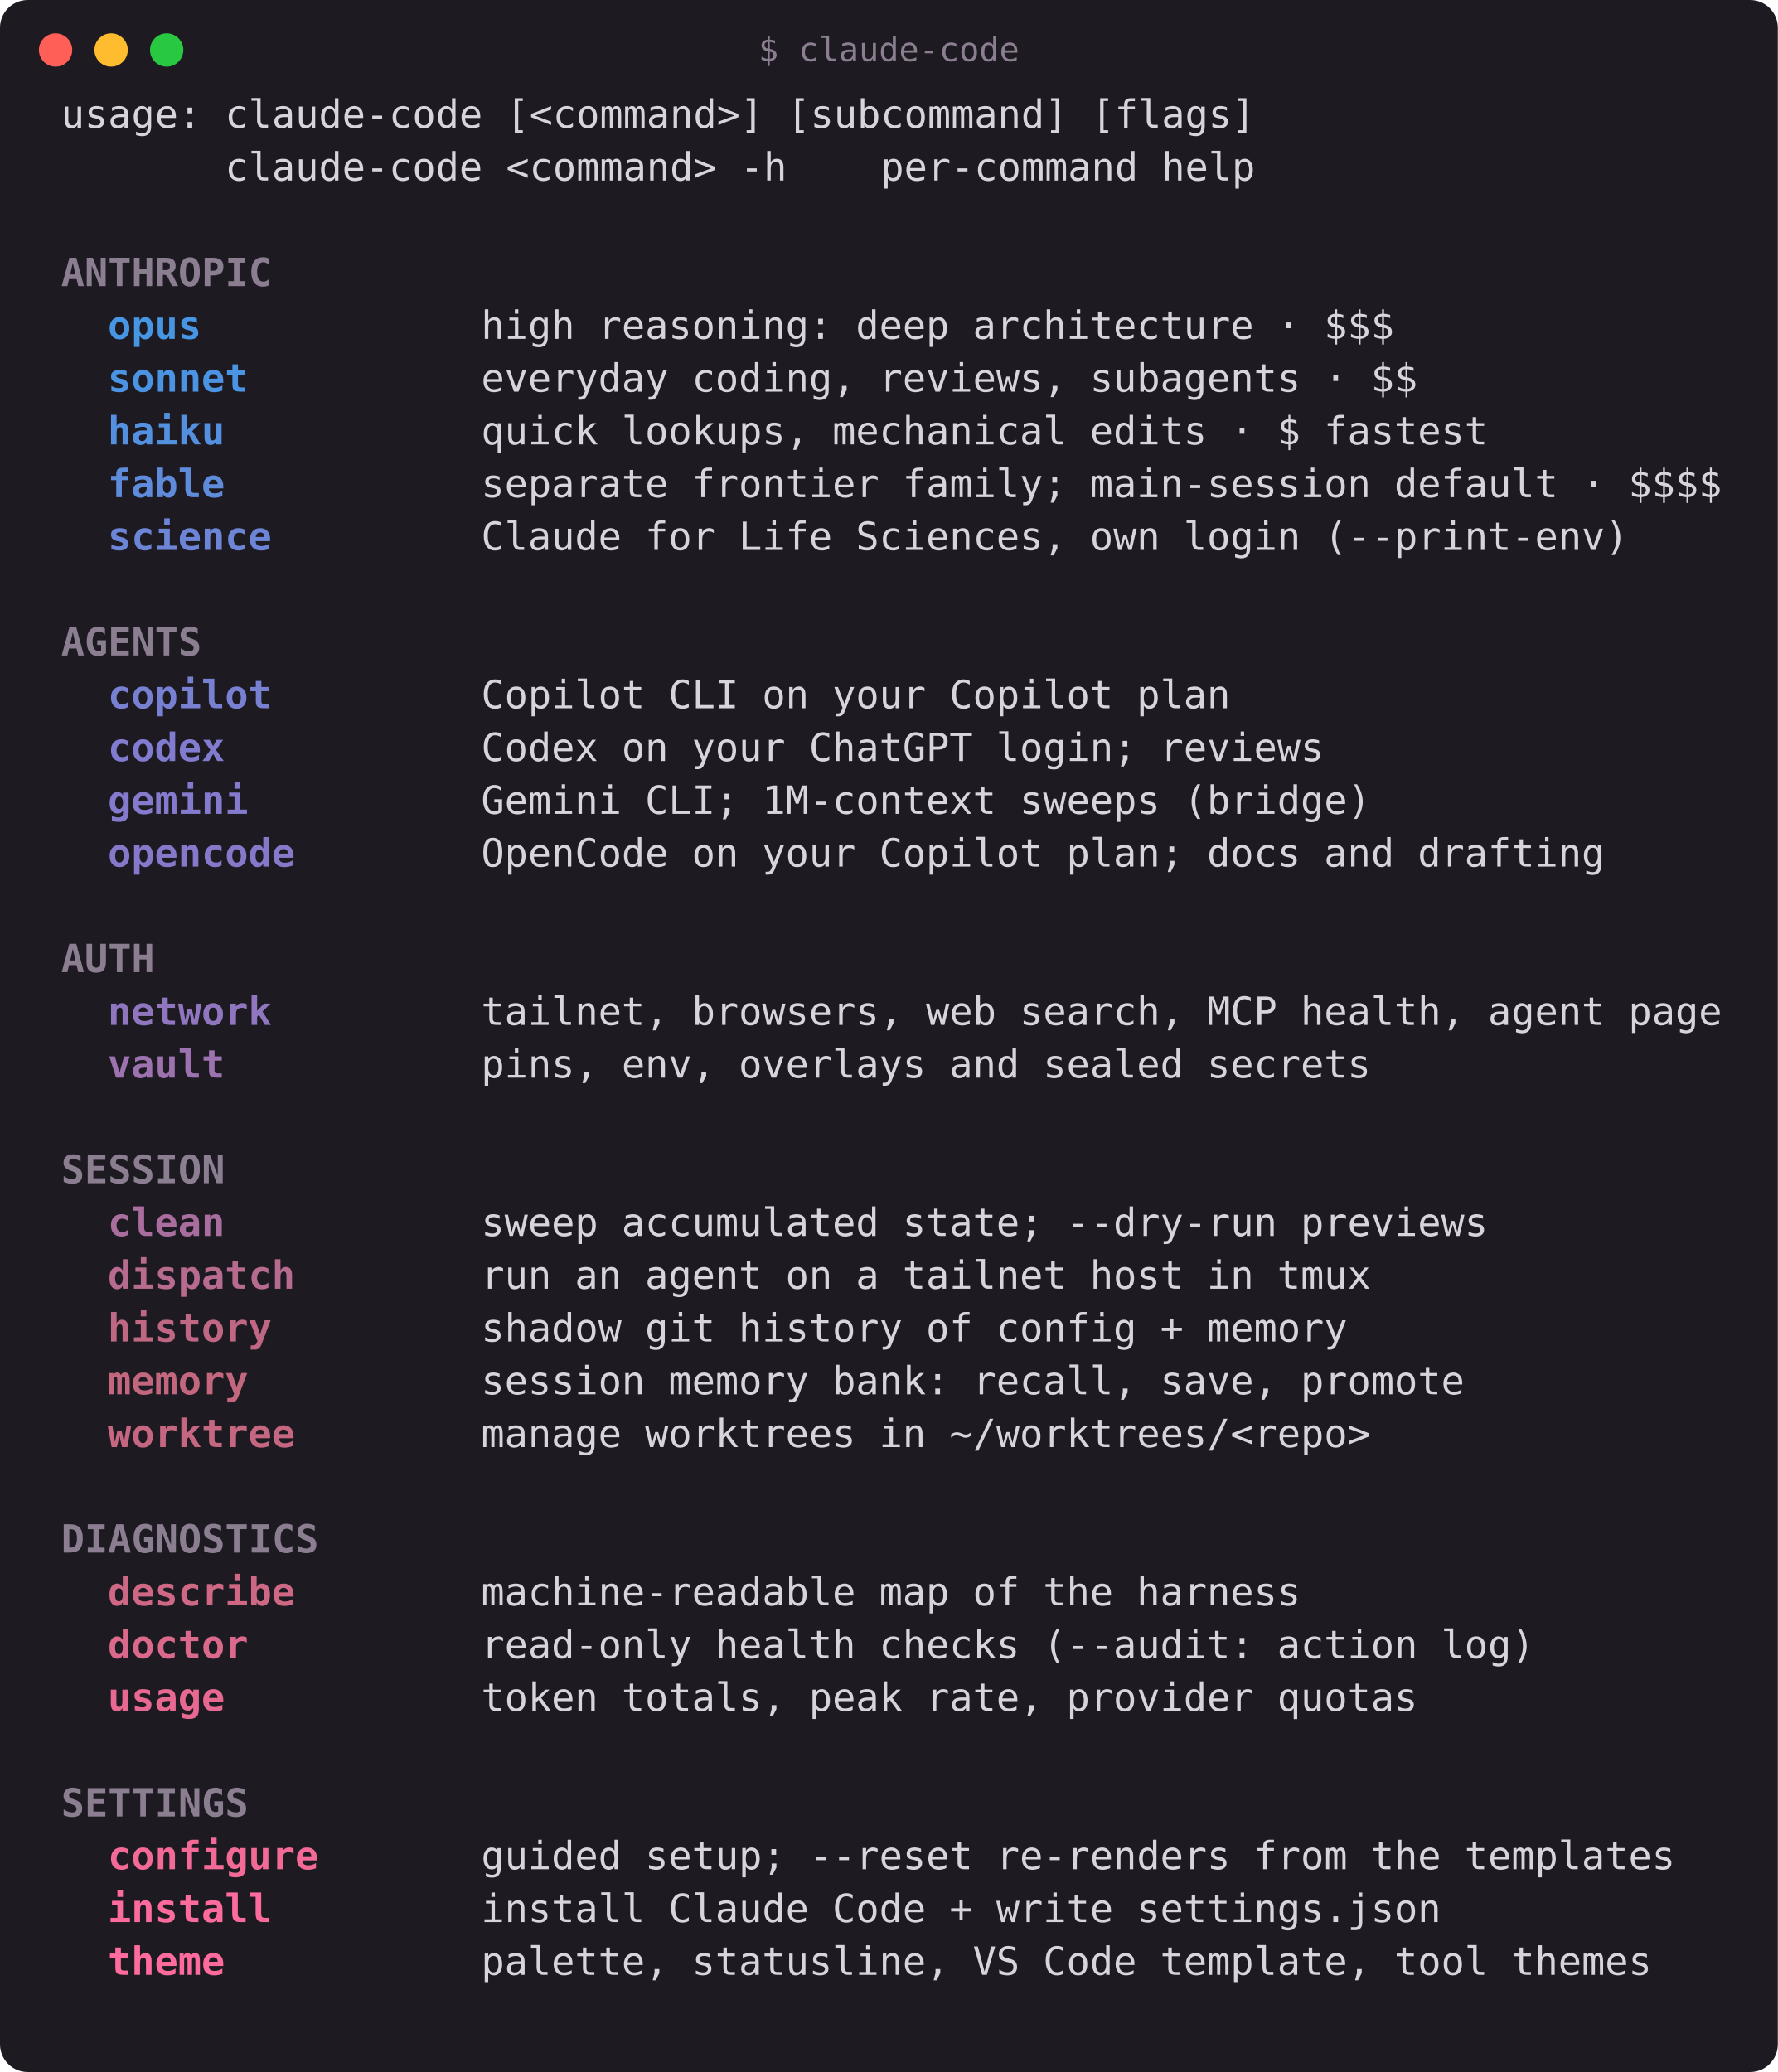
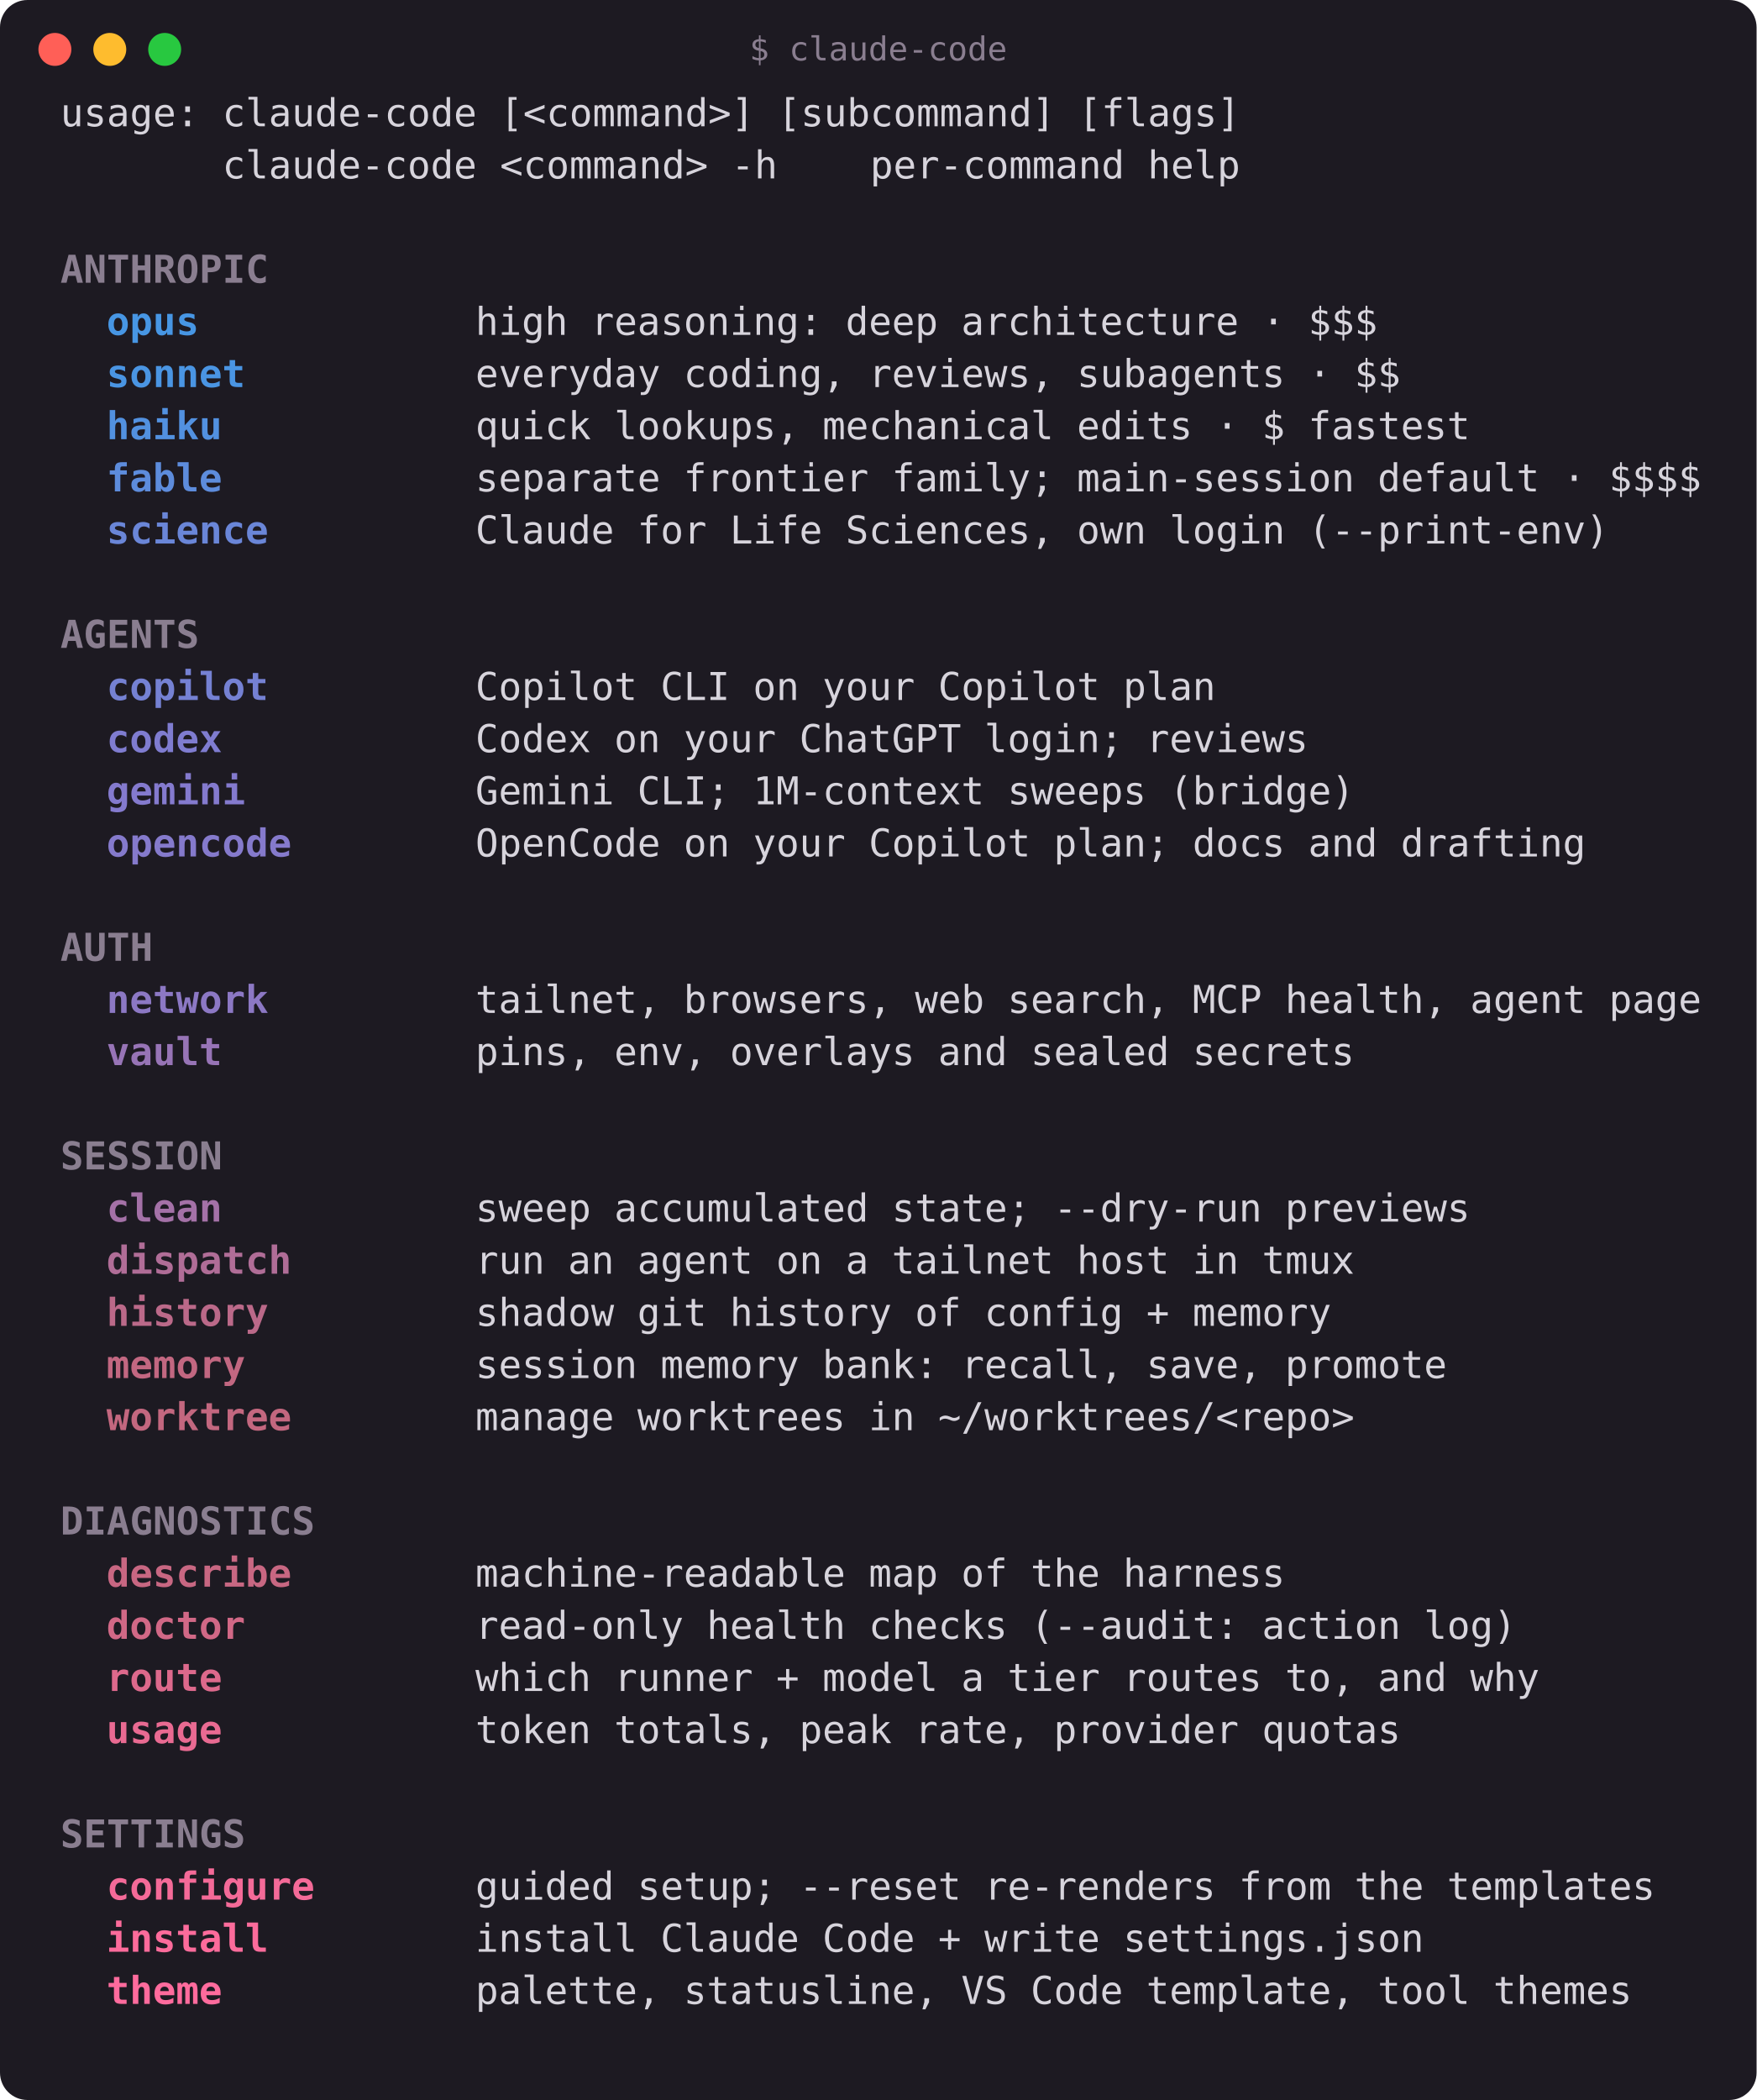
- <svg xmlns="http://www.w3.org/2000/svg" width="640" height="746" viewBox="0 0 640 746" role="img" aria-label="claude-code help menu">
-   <rect width="640" height="746" rx="10" fill="#1d1a22" />
+ <svg xmlns="http://www.w3.org/2000/svg" width="640" height="765" viewBox="0 0 640 765" role="img" aria-label="claude-code help menu">
+   <rect width="640" height="765" rx="10" fill="#1d1a22" />
  <circle cx="20" cy="18" r="6" fill="#ff5f57" />
  <circle cx="40" cy="18" r="6" fill="#febc2e" />
  <circle cx="60" cy="18" r="6" fill="#28c840" />
  <text x="320.0" y="22" fill="#8a7e90" font-family="ui-monospace,SFMono-Regular,Menlo,Consolas,monospace" font-size="12" text-anchor="middle">$ claude-code</text>
  <g font-family="ui-monospace,SFMono-Regular,Menlo,Consolas,monospace" font-size="14" xml:space="preserve">
    <text x="22.0" y="46" fill="#d7d4dc">usage: claude-code [&lt;command&gt;] [subcommand] [flags]</text>
    <text x="22.0" y="65" fill="#d7d4dc">       claude-code &lt;command&gt; -h    per-command help</text>
    <text x="22.0" y="103" fill="#8a7e90" font-weight="bold">ANTHROPIC</text>
    <text x="22.0" y="122" fill="#d7d4dc">  </text>
    <text x="38.8" y="122" fill="#4796e4" font-weight="bold">opus            </text>
    <text x="173.2" y="122" fill="#d7d4dc">high reasoning: deep architecture · $$$</text>
    <text x="22.0" y="141" fill="#d7d4dc">  </text>
-     <text x="38.8" y="141" fill="#4a94e3" font-weight="bold">sonnet          </text>
+     <text x="38.8" y="141" fill="#4a95e3" font-weight="bold">sonnet          </text>
    <text x="173.2" y="141" fill="#d7d4dc">everyday coding, reviews, subagents · $$</text>
    <text x="22.0" y="160" fill="#d7d4dc">  </text>
-     <text x="38.8" y="160" fill="#5390e0" font-weight="bold">haiku           </text>
+     <text x="38.8" y="160" fill="#5291e0" font-weight="bold">haiku           </text>
    <text x="173.2" y="160" fill="#d7d4dc">quick lookups, mechanical edits · $ fastest</text>
    <text x="22.0" y="179" fill="#d7d4dc">  </text>
-     <text x="38.8" y="179" fill="#5f8bdb" font-weight="bold">fable           </text>
+     <text x="38.8" y="179" fill="#5d8cdc" font-weight="bold">fable           </text>
    <text x="173.2" y="179" fill="#d7d4dc">separate frontier family; main-session default · $$$$</text>
    <text x="22.0" y="198" fill="#d7d4dc">  </text>
-     <text x="38.8" y="198" fill="#6c85d7" font-weight="bold">science         </text>
+     <text x="38.8" y="198" fill="#6a86d8" font-weight="bold">science         </text>
    <text x="173.2" y="198" fill="#d7d4dc">Claude for Life Sciences, own login (--print-env)</text>
    <text x="22.0" y="236" fill="#8a7e90" font-weight="bold">AGENTS</text>
    <text x="22.0" y="255" fill="#d7d4dc">  </text>
-     <text x="38.8" y="255" fill="#7880d2" font-weight="bold">copilot         </text>
+     <text x="38.8" y="255" fill="#7581d3" font-weight="bold">copilot         </text>
    <text x="173.2" y="255" fill="#d7d4dc">Copilot CLI on your Copilot plan</text>
    <text x="22.0" y="274" fill="#d7d4dc">  </text>
-     <text x="38.8" y="274" fill="#817ccf" font-weight="bold">codex           </text>
+     <text x="38.8" y="274" fill="#7f7cd0" font-weight="bold">codex           </text>
    <text x="173.2" y="274" fill="#d7d4dc">Codex on your ChatGPT login; reviews</text>
    <text x="22.0" y="293" fill="#d7d4dc">  </text>
    <text x="38.8" y="293" fill="#847ace" font-weight="bold">gemini          </text>
    <text x="173.2" y="293" fill="#d7d4dc">Gemini CLI; 1M-context sweeps (bridge)</text>
    <text x="22.0" y="312" fill="#d7d4dc">  </text>
-     <text x="38.8" y="312" fill="#8779ca" font-weight="bold">opencode        </text>
+     <text x="38.8" y="312" fill="#857acc" font-weight="bold">opencode        </text>
    <text x="173.2" y="312" fill="#d7d4dc">OpenCode on your Copilot plan; docs and drafting</text>
    <text x="22.0" y="350" fill="#8a7e90" font-weight="bold">AUTH</text>
    <text x="22.0" y="369" fill="#d7d4dc">  </text>
-     <text x="38.8" y="369" fill="#9076be" font-weight="bold">network         </text>
+     <text x="38.8" y="369" fill="#8c78c4" font-weight="bold">network         </text>
    <text x="173.2" y="369" fill="#d7d4dc">tailnet, browsers, web search, MCP health, agent page</text>
    <text x="22.0" y="388" fill="#d7d4dc">  </text>
-     <text x="38.8" y="388" fill="#9d73af" font-weight="bold">vault           </text>
+     <text x="38.8" y="388" fill="#9774b6" font-weight="bold">vault           </text>
    <text x="173.2" y="388" fill="#d7d4dc">pins, env, overlays and sealed secrets</text>
    <text x="22.0" y="426" fill="#8a7e90" font-weight="bold">SESSION</text>
    <text x="22.0" y="445" fill="#d7d4dc">  </text>
-     <text x="38.8" y="445" fill="#aa6e9e" font-weight="bold">clean           </text>
+     <text x="38.8" y="445" fill="#a471a7" font-weight="bold">clean           </text>
    <text x="173.2" y="445" fill="#d7d4dc">sweep accumulated state; --dry-run previews</text>
    <text x="22.0" y="464" fill="#d7d4dc">  </text>
-     <text x="38.8" y="464" fill="#b76b8f" font-weight="bold">dispatch        </text>
+     <text x="38.8" y="464" fill="#b06d97" font-weight="bold">dispatch        </text>
    <text x="173.2" y="464" fill="#d7d4dc">run an agent on a tailnet host in tmux</text>
    <text x="22.0" y="483" fill="#d7d4dc">  </text>
-     <text x="38.8" y="483" fill="#c06883" font-weight="bold">history         </text>
+     <text x="38.8" y="483" fill="#bb6989" font-weight="bold">history         </text>
    <text x="173.2" y="483" fill="#d7d4dc">shadow git history of config + memory</text>
    <text x="22.0" y="502" fill="#d7d4dc">  </text>
-     <text x="38.8" y="502" fill="#c3677f" font-weight="bold">memory          </text>
+     <text x="38.8" y="502" fill="#c26781" font-weight="bold">memory          </text>
    <text x="173.2" y="502" fill="#d7d4dc">session memory bank: recall, save, promote</text>
    <text x="22.0" y="521" fill="#d7d4dc">  </text>
-     <text x="38.8" y="521" fill="#c66781" font-weight="bold">worktree        </text>
+     <text x="38.8" y="521" fill="#c3677f" font-weight="bold">worktree        </text>
    <text x="173.2" y="521" fill="#d7d4dc">manage worktrees in ~/worktrees/&lt;repo&gt;</text>
    <text x="22.0" y="559" fill="#8a7e90" font-weight="bold">DIAGNOSTICS</text>
    <text x="22.0" y="578" fill="#d7d4dc">  </text>
-     <text x="38.8" y="578" fill="#cf6885" font-weight="bold">describe        </text>
+     <text x="38.8" y="578" fill="#c86782" font-weight="bold">describe        </text>
    <text x="173.2" y="578" fill="#d7d4dc">machine-readable map of the harness</text>
    <text x="22.0" y="597" fill="#d7d4dc">  </text>
-     <text x="38.8" y="597" fill="#db698b" font-weight="bold">doctor          </text>
+     <text x="38.8" y="597" fill="#d16886" font-weight="bold">doctor          </text>
    <text x="173.2" y="597" fill="#d7d4dc">read-only health checks (--audit: action log)</text>
    <text x="22.0" y="616" fill="#d7d4dc">  </text>
-     <text x="38.8" y="616" fill="#e76991" font-weight="bold">usage           </text>
-     <text x="173.2" y="616" fill="#d7d4dc">token totals, peak rate, provider quotas</text>
-     <text x="22.0" y="654" fill="#8a7e90" font-weight="bold">SETTINGS</text>
-     <text x="22.0" y="673" fill="#d7d4dc">  </text>
-     <text x="38.8" y="673" fill="#f36a97" font-weight="bold">configure       </text>
-     <text x="173.2" y="673" fill="#d7d4dc">guided setup; --reset re-renders from the templates</text>
+     <text x="38.8" y="616" fill="#dd698c" font-weight="bold">route           </text>
+     <text x="173.2" y="616" fill="#d7d4dc">which runner + model a tier routes to, and why</text>
+     <text x="22.0" y="635" fill="#d7d4dc">  </text>
+     <text x="38.8" y="635" fill="#e96a92" font-weight="bold">usage           </text>
+     <text x="173.2" y="635" fill="#d7d4dc">token totals, peak rate, provider quotas</text>
+     <text x="22.0" y="673" fill="#8a7e90" font-weight="bold">SETTINGS</text>
    <text x="22.0" y="692" fill="#d7d4dc">  </text>
-     <text x="38.8" y="692" fill="#fc6b9b" font-weight="bold">install         </text>
-     <text x="173.2" y="692" fill="#d7d4dc">install Claude Code + write settings.json</text>
+     <text x="38.8" y="692" fill="#f46a98" font-weight="bold">configure       </text>
+     <text x="173.2" y="692" fill="#d7d4dc">guided setup; --reset re-renders from the templates</text>
    <text x="22.0" y="711" fill="#d7d4dc">  </text>
-     <text x="38.8" y="711" fill="#ff6b9d" font-weight="bold">theme           </text>
-     <text x="173.2" y="711" fill="#d7d4dc">palette, statusline, VS Code template, tool themes</text>
+     <text x="38.8" y="711" fill="#fc6b9b" font-weight="bold">install         </text>
+     <text x="173.2" y="711" fill="#d7d4dc">install Claude Code + write settings.json</text>
+     <text x="22.0" y="730" fill="#d7d4dc">  </text>
+     <text x="38.8" y="730" fill="#ff6b9d" font-weight="bold">theme           </text>
+     <text x="173.2" y="730" fill="#d7d4dc">palette, statusline, VS Code template, tool themes</text>
  </g>
</svg>
